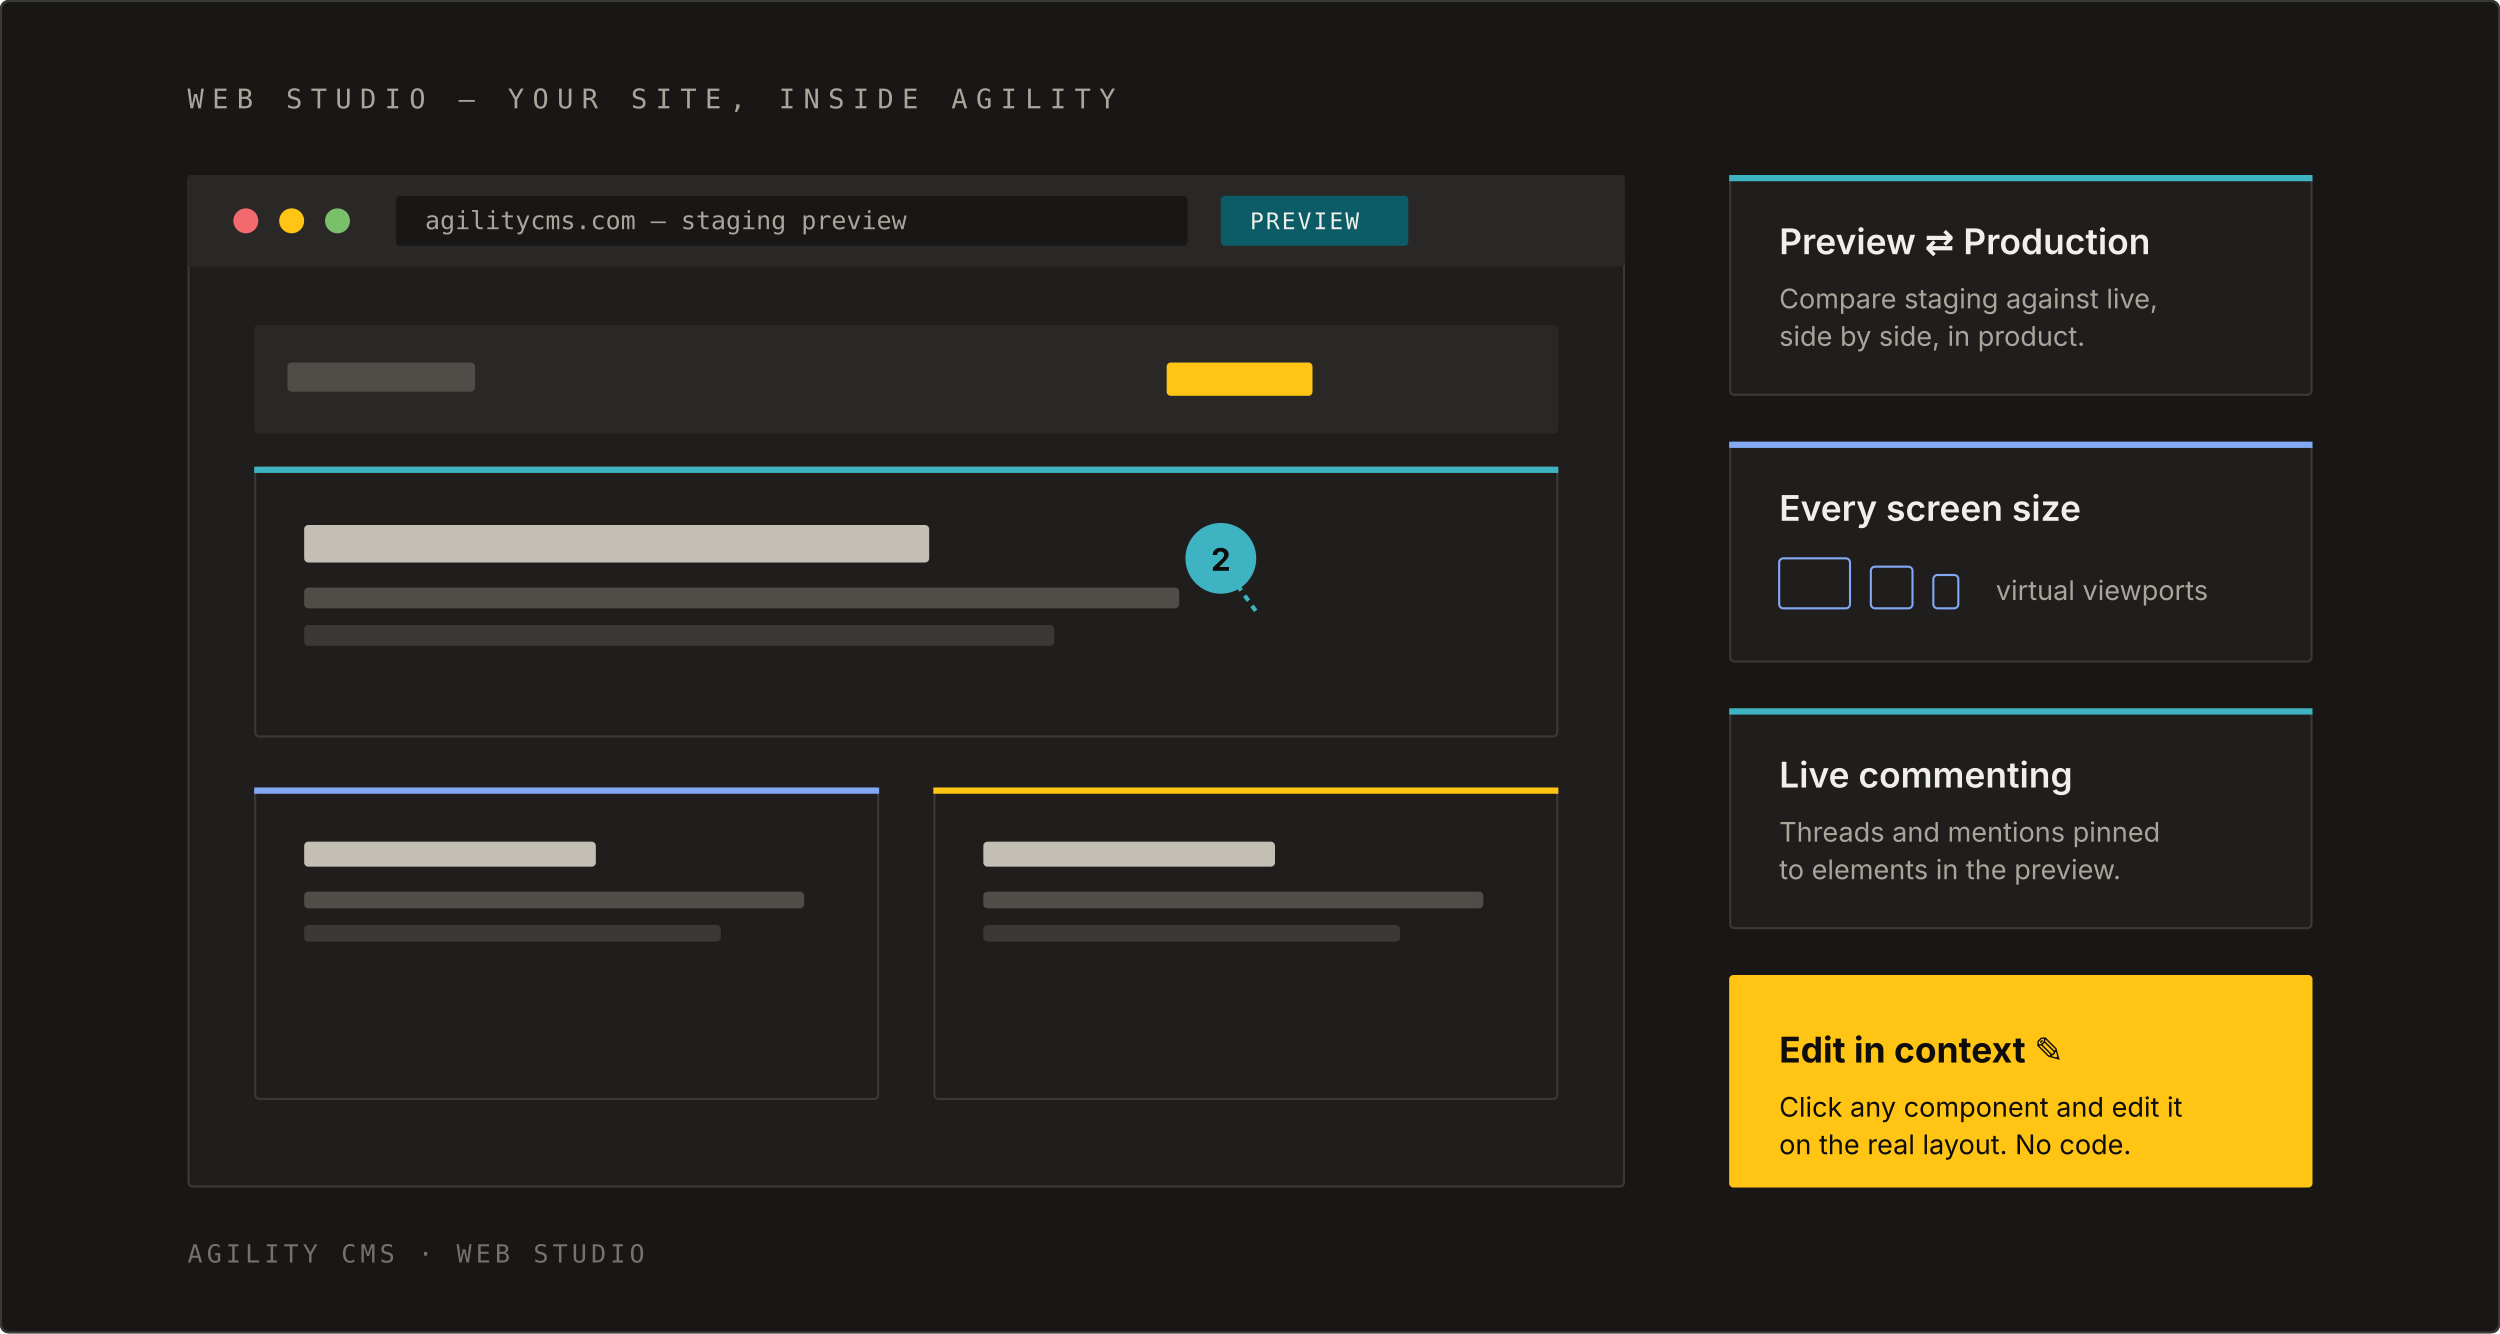
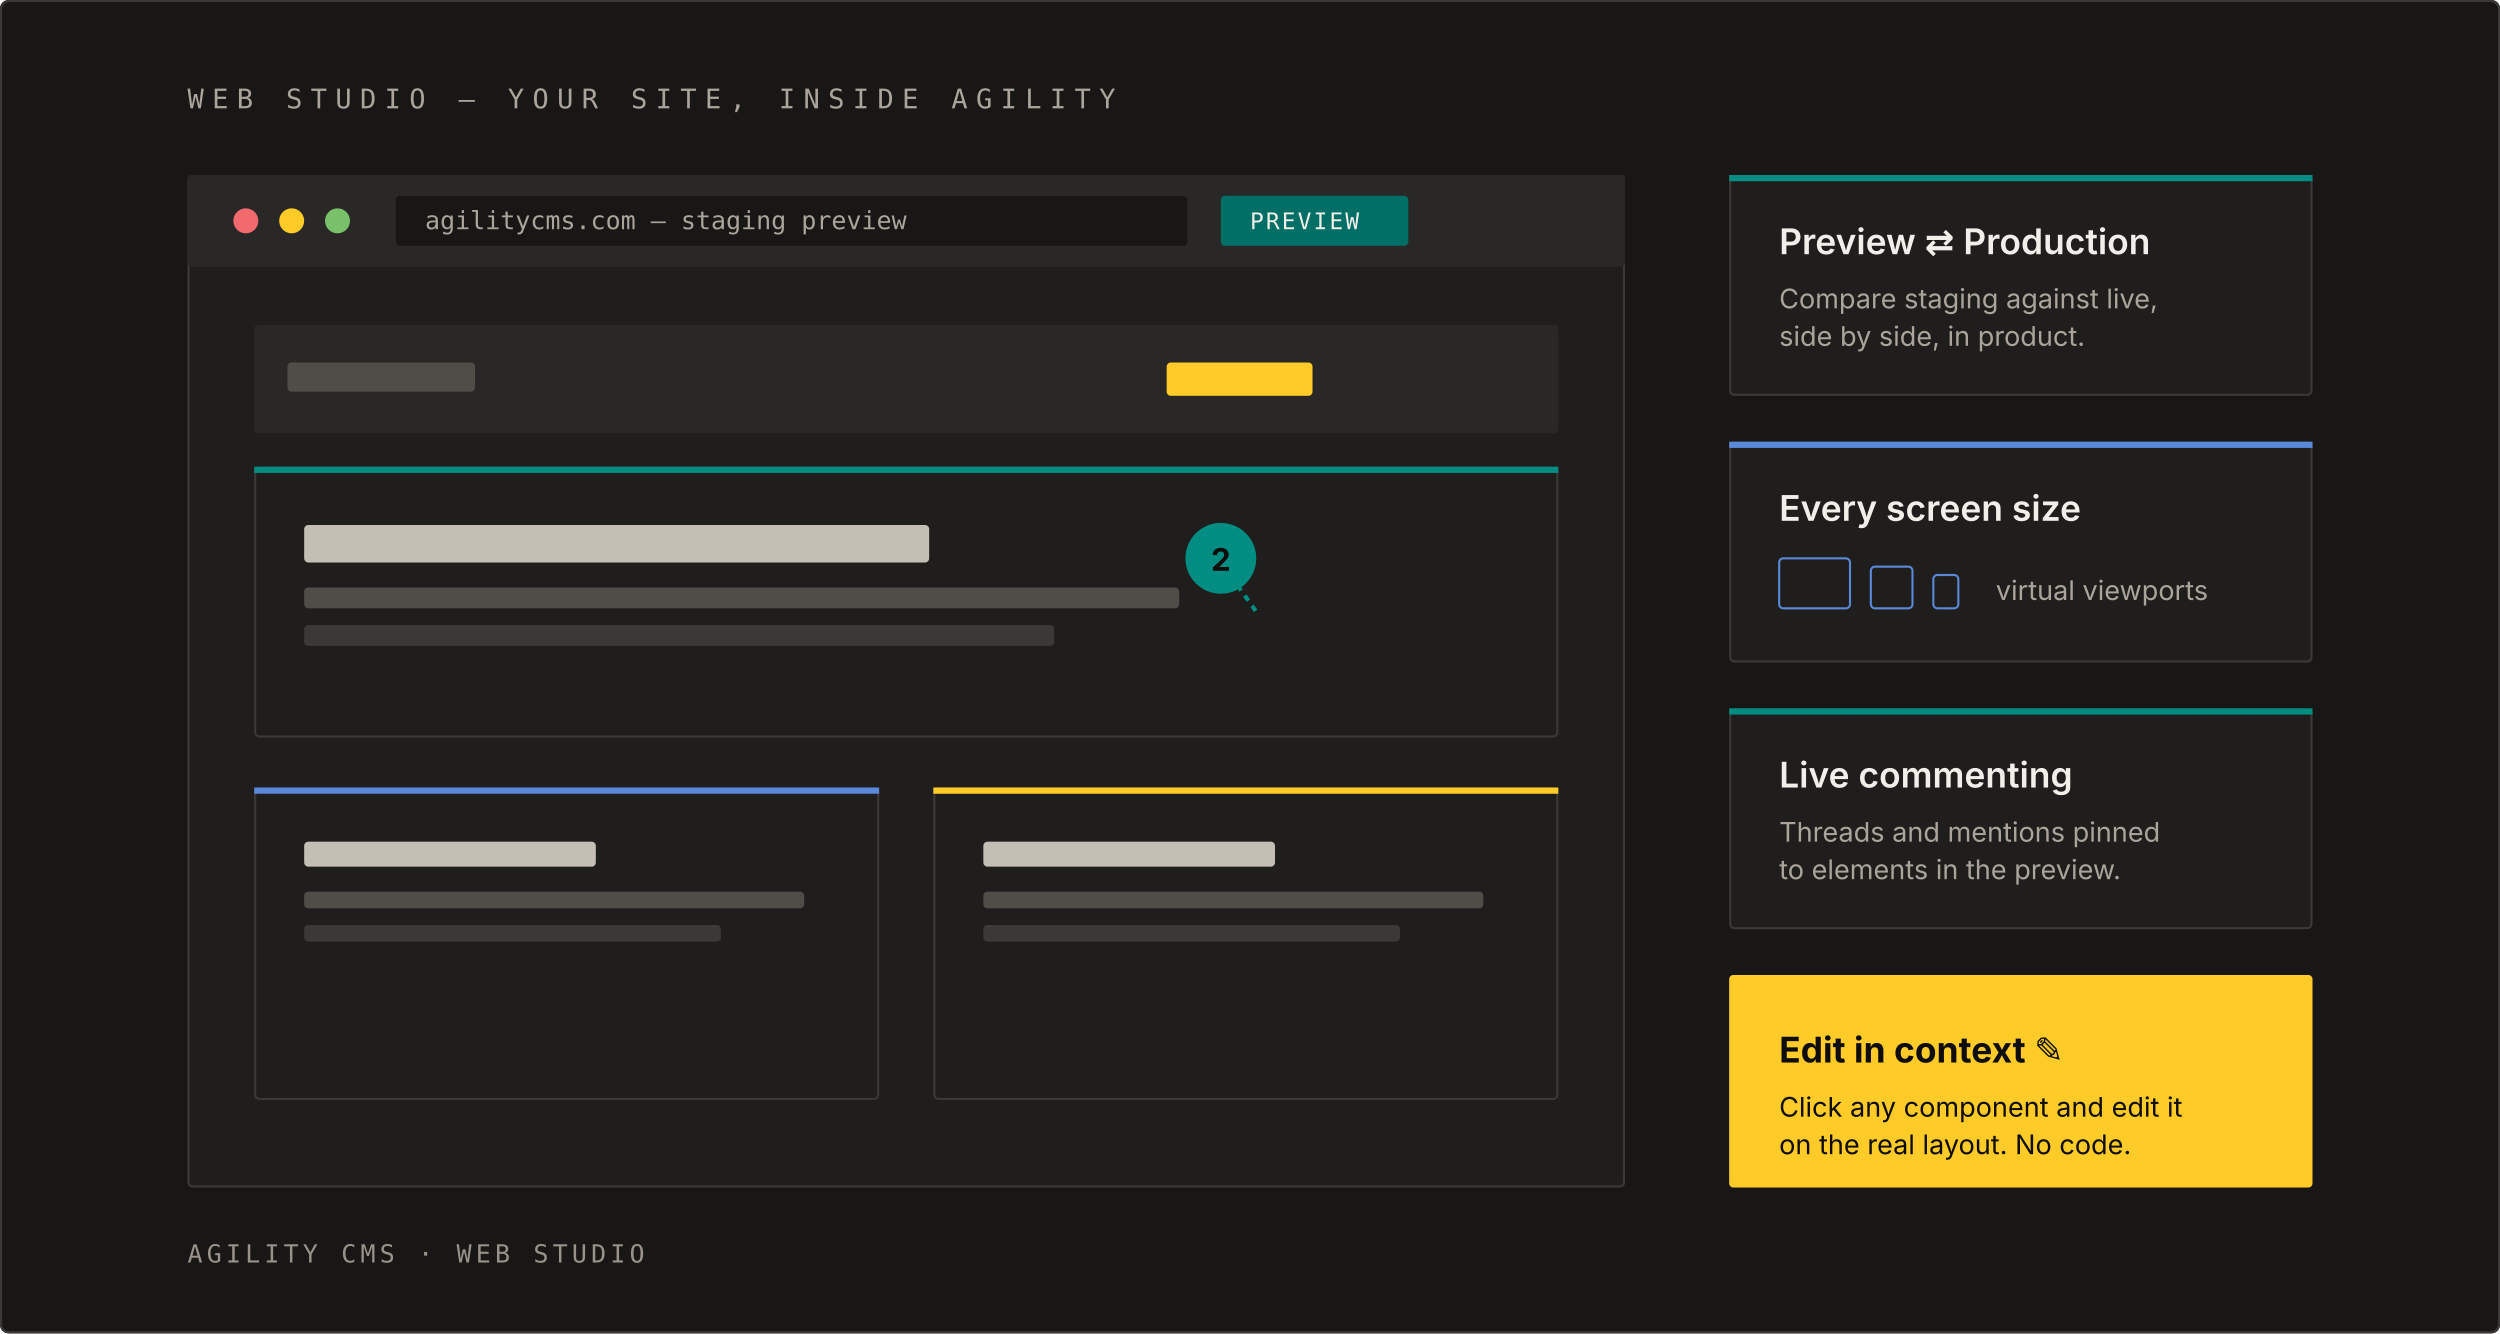
<svg xmlns="http://www.w3.org/2000/svg" width="1200" height="640" viewBox="0 0 1200 640" fill="none" font-family="system-ui, -apple-system, sans-serif">
  <rect width="1200" height="640" rx="4" fill="#181716" />
  <rect x="0.5" y="0.5" width="1199" height="639" rx="4" stroke="#3B3935" />
  <text x="90" y="52" font-family="ui-monospace, monospace" font-size="13" letter-spacing="4" fill="#AAA49B">WEB STUDIO — YOUR SITE, INSIDE AGILITY</text>
  <rect x="90" y="84" width="690" height="486" rx="2" fill="#1F1E1C" />
  <rect x="90.5" y="84.5" width="689" height="485" rx="2" stroke="#3B3935" />
  <rect x="90" y="84" width="690" height="44" rx="2" fill="#2A2826" />
  <circle cx="118" cy="106" r="6" fill="#F26A6E" />
-   <circle cx="140" cy="106" r="6" fill="#FFC414" />
+   <circle cx="140" cy="106" r="6" fill="#FFCB28" />
  <circle cx="162" cy="106" r="6" fill="#79C06B" />
  <rect x="190" y="94" width="380" height="24" rx="2" fill="#181716" />
  <text x="204" y="110" font-family="ui-monospace, monospace" font-size="12" fill="#AAA49B">agilitycms.com — staging preview</text>
-   <rect x="586" y="94" width="90" height="24" rx="2" fill="#0B5C66" />
+   <rect x="586" y="94" width="90" height="24" rx="2" fill="#026F67" />
  <text x="600" y="110" font-family="ui-monospace, monospace" font-size="11" letter-spacing="1" fill="#F1EFE9">PREVIEW</text>
  <rect x="122" y="156" width="626" height="52" rx="2" fill="#2A2826" />
  <rect x="138" y="174" width="90" height="14" rx="2" fill="#504D49" />
-   <rect x="560" y="174" width="70" height="16" rx="2" fill="#FFC414" />
+   <rect x="560" y="174" width="70" height="16" rx="2" fill="#FFCB28" />
  <rect x="122" y="224" width="626" height="130" rx="2" fill="#1F1E1C" />
  <rect x="122.5" y="224.5" width="625" height="129" rx="2" stroke="#3B3935" />
-   <rect x="122" y="224" width="626" height="3" fill="#3EB4C2" />
+   <rect x="122" y="224" width="626" height="3" fill="#028D83" />
  <rect x="146" y="252" width="300" height="18" rx="2" fill="#C4BFB5" />
  <rect x="146" y="282" width="420" height="10" rx="2" fill="#504D49" />
  <rect x="146" y="300" width="360" height="10" rx="2" fill="#3B3935" />
  <rect x="122" y="378" width="300" height="150" rx="2" fill="#1F1E1C" />
  <rect x="122.5" y="378.5" width="299" height="149" rx="2" stroke="#3B3935" />
-   <rect x="122" y="378" width="300" height="3" fill="#83A9F4" />
+   <rect x="122" y="378" width="300" height="3" fill="#5989D8" />
  <rect x="146" y="404" width="140" height="12" rx="2" fill="#C4BFB5" />
  <rect x="146" y="428" width="240" height="8" rx="2" fill="#504D49" />
  <rect x="146" y="444" width="200" height="8" rx="2" fill="#3B3935" />
  <rect x="448" y="378" width="300" height="150" rx="2" fill="#1F1E1C" />
  <rect x="448.5" y="378.5" width="299" height="149" rx="2" stroke="#3B3935" />
-   <rect x="448" y="378" width="300" height="3" fill="#FFC414" />
+   <rect x="448" y="378" width="300" height="3" fill="#FFCB28" />
  <rect x="472" y="404" width="140" height="12" rx="2" fill="#C4BFB5" />
  <rect x="472" y="428" width="240" height="8" rx="2" fill="#504D49" />
  <rect x="472" y="444" width="200" height="8" rx="2" fill="#3B3935" />
-   <circle cx="586" cy="268" r="17" fill="#3EB4C2" />
+   <circle cx="586" cy="268" r="17" fill="#028D83" />
  <text x="586" y="274" text-anchor="middle" font-size="15" font-weight="700" fill="#0E0D0C">2</text>
-   <path d="M594 281 L604 295" stroke="#3EB4C2" stroke-width="2" stroke-dasharray="3 3" />
+   <path d="M594 281 L604 295" stroke="#028D83" stroke-width="2" stroke-dasharray="3 3" />
  <g>
    <rect x="830" y="84" width="280" height="106" rx="2" fill="#1F1E1C" />
    <rect x="830.5" y="84.5" width="279" height="105" rx="2" stroke="#3B3935" />
-     <rect x="830" y="84" width="280" height="3" fill="#3EB4C2" />
+     <rect x="830" y="84" width="280" height="3" fill="#028D83" />
    <text x="854" y="122" font-size="17" font-weight="600" fill="#F1EFE9">Preview ⇄ Production</text>
    <text x="854" y="148" font-size="13" fill="#AAA49B">Compare staging against live,</text>
    <text x="854" y="166" font-size="13" fill="#AAA49B">side by side, in product.</text>
  </g>
  <g>
    <rect x="830" y="212" width="280" height="106" rx="2" fill="#1F1E1C" />
    <rect x="830.5" y="212.5" width="279" height="105" rx="2" stroke="#3B3935" />
-     <rect x="830" y="212" width="280" height="3" fill="#83A9F4" />
+     <rect x="830" y="212" width="280" height="3" fill="#5989D8" />
    <text x="854" y="250" font-size="17" font-weight="600" fill="#F1EFE9">Every screen size</text>
-     <rect x="854" y="268" width="34" height="24" rx="2" stroke="#83A9F4" fill="none" />
-     <rect x="898" y="272" width="20" height="20" rx="2" stroke="#83A9F4" fill="none" />
-     <rect x="928" y="276" width="12" height="16" rx="2" stroke="#83A9F4" fill="none" />
+     <rect x="854" y="268" width="34" height="24" rx="2" stroke="#5989D8" fill="none" />
+     <rect x="898" y="272" width="20" height="20" rx="2" stroke="#5989D8" fill="none" />
+     <rect x="928" y="276" width="12" height="16" rx="2" stroke="#5989D8" fill="none" />
    <text x="958" y="288" font-size="13" fill="#AAA49B">virtual viewports</text>
  </g>
  <g>
    <rect x="830" y="340" width="280" height="106" rx="2" fill="#1F1E1C" />
    <rect x="830.5" y="340.5" width="279" height="105" rx="2" stroke="#3B3935" />
-     <rect x="830" y="340" width="280" height="3" fill="#3EB4C2" />
+     <rect x="830" y="340" width="280" height="3" fill="#028D83" />
    <text x="854" y="378" font-size="17" font-weight="600" fill="#F1EFE9">Live commenting</text>
    <text x="854" y="404" font-size="13" fill="#AAA49B">Threads and mentions pinned</text>
    <text x="854" y="422" font-size="13" fill="#AAA49B">to elements in the preview.</text>
  </g>
  <g>
-     <rect x="830" y="468" width="280" height="102" rx="2" fill="#FFC414" />
+     <rect x="830" y="468" width="280" height="102" rx="2" fill="#FFCB28" />
    <text x="854" y="510" font-size="17" font-weight="700" fill="#0E0D0C">Edit in context ✎</text>
    <text x="854" y="536" font-size="13" fill="#0E0D0C">Click any component and edit it</text>
    <text x="854" y="554" font-size="13" fill="#0E0D0C">on the real layout. No code.</text>
  </g>
-   <text x="90" y="606" font-family="ui-monospace, monospace" font-size="12" letter-spacing="2" fill="#76716B">AGILITY CMS · WEB STUDIO</text>
+   <text x="90" y="606" font-family="ui-monospace, monospace" font-size="12" letter-spacing="2" fill="#989289">AGILITY CMS · WEB STUDIO</text>
</svg>
